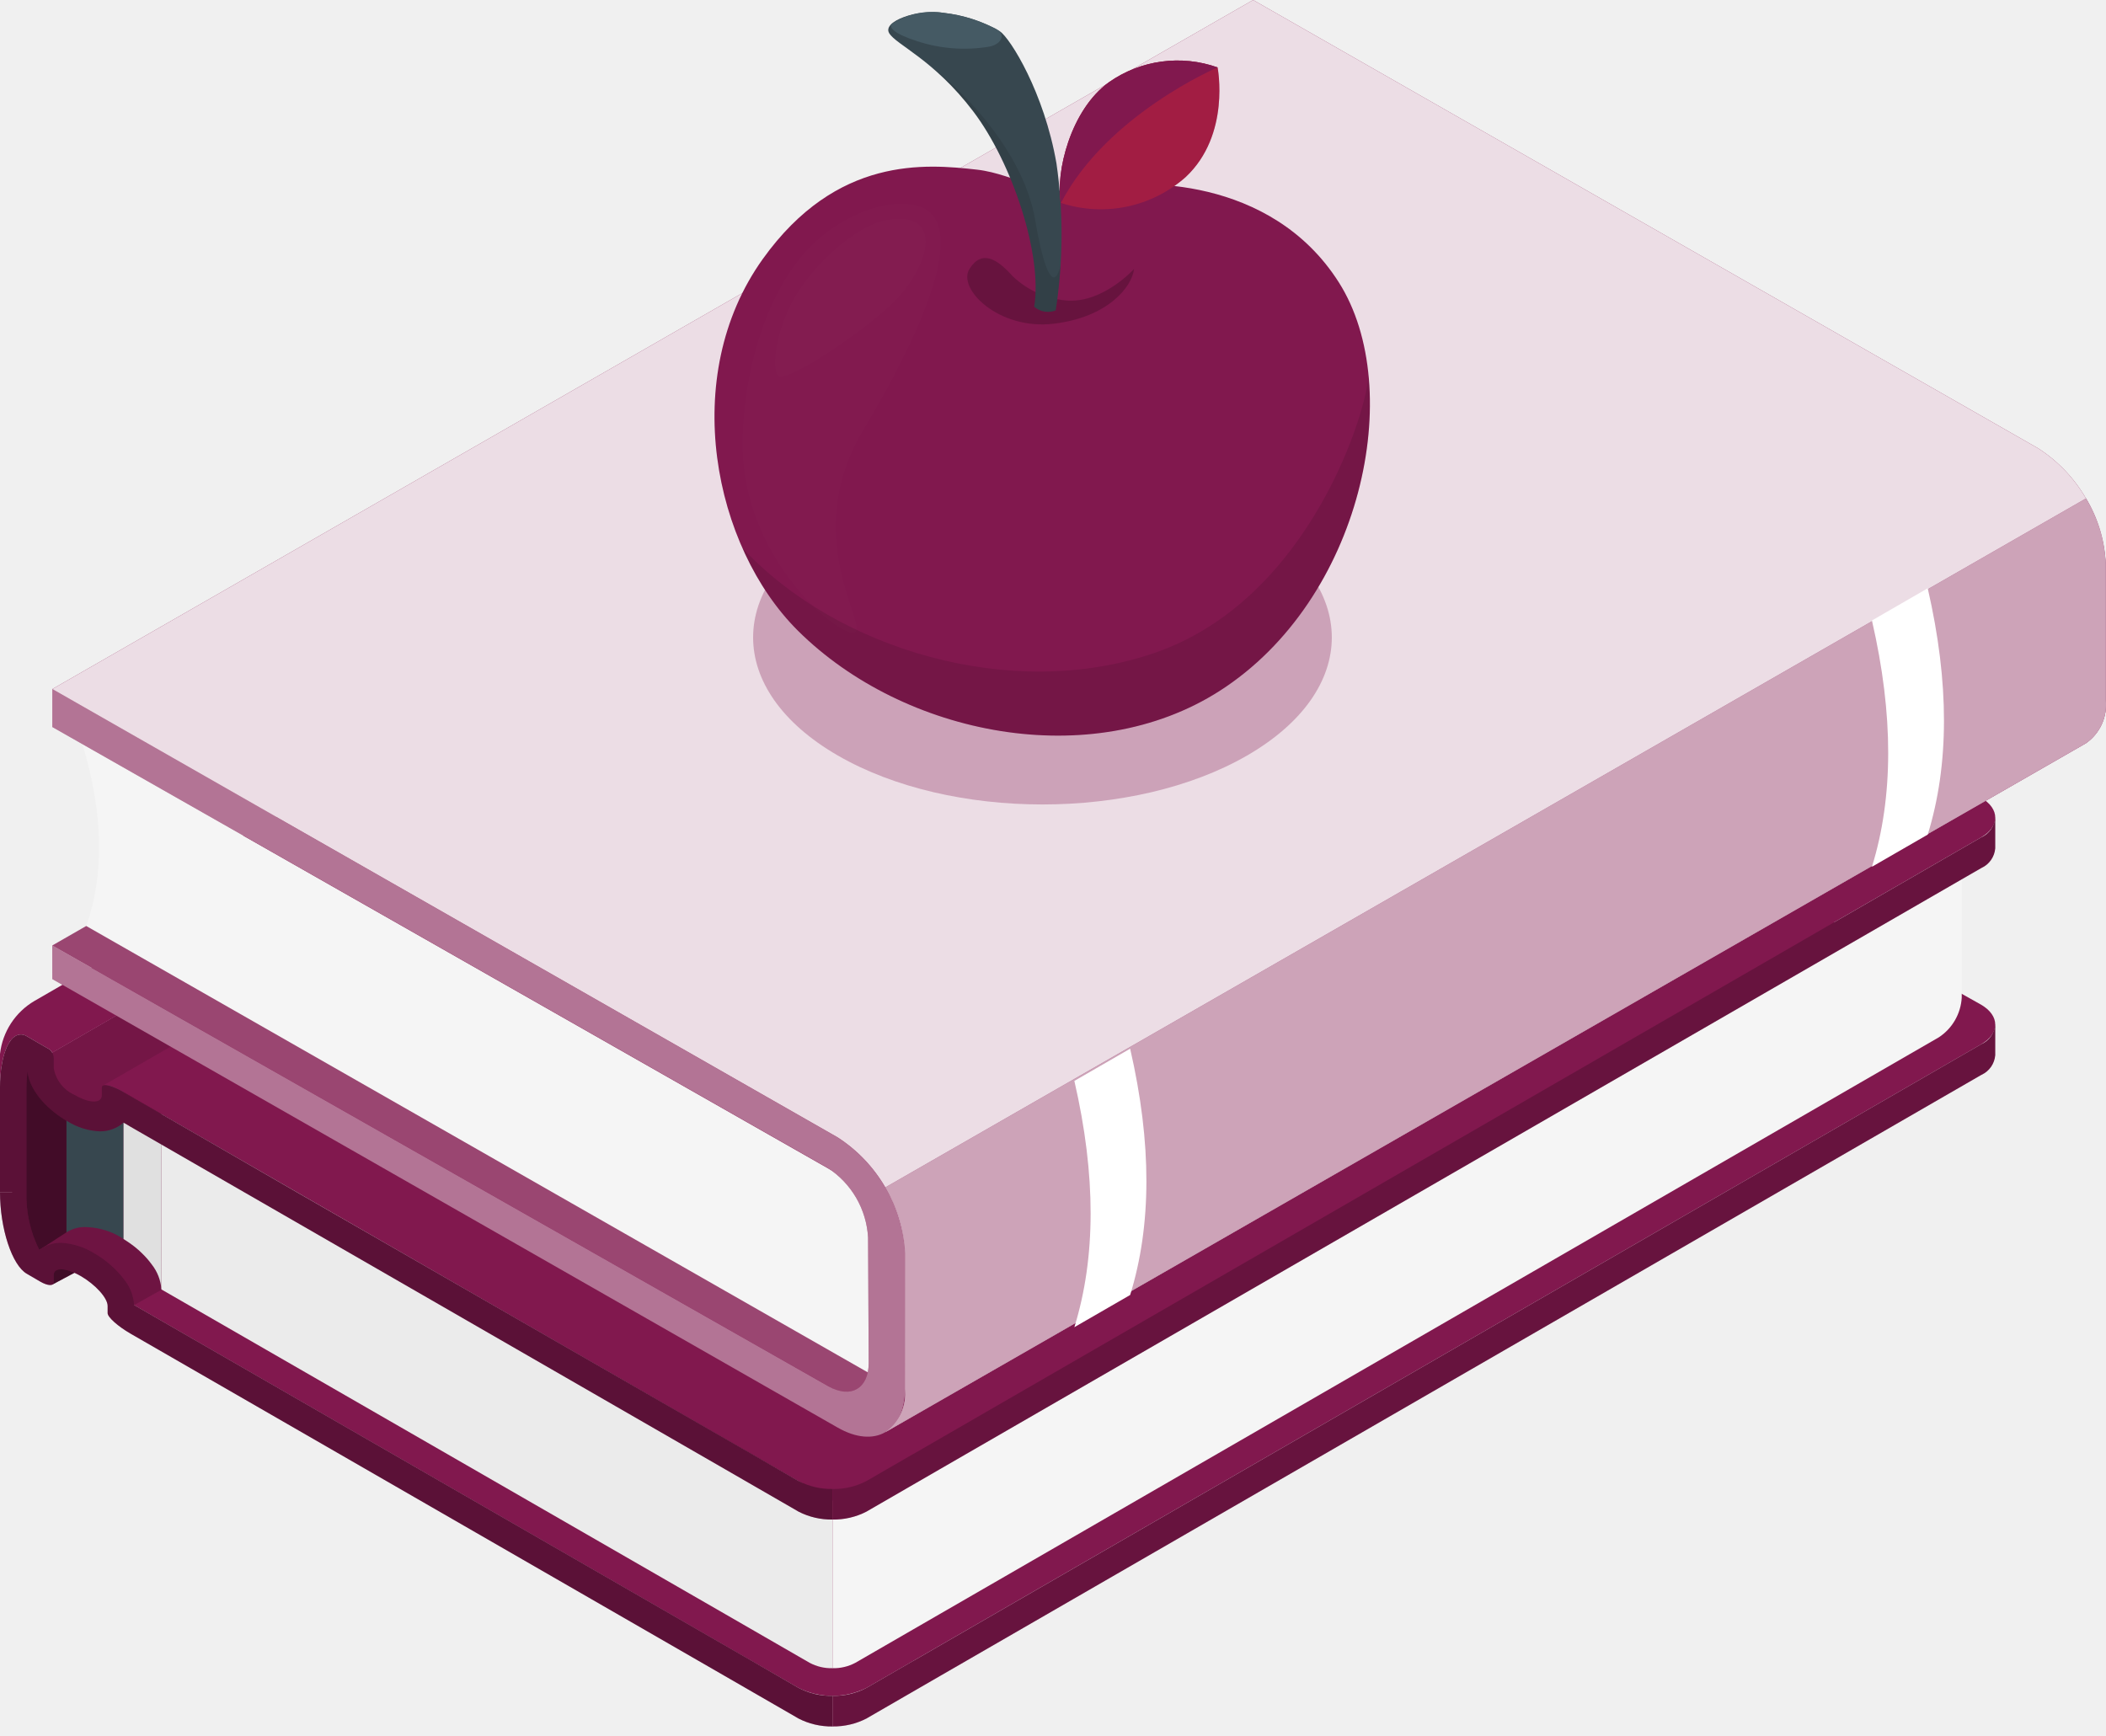
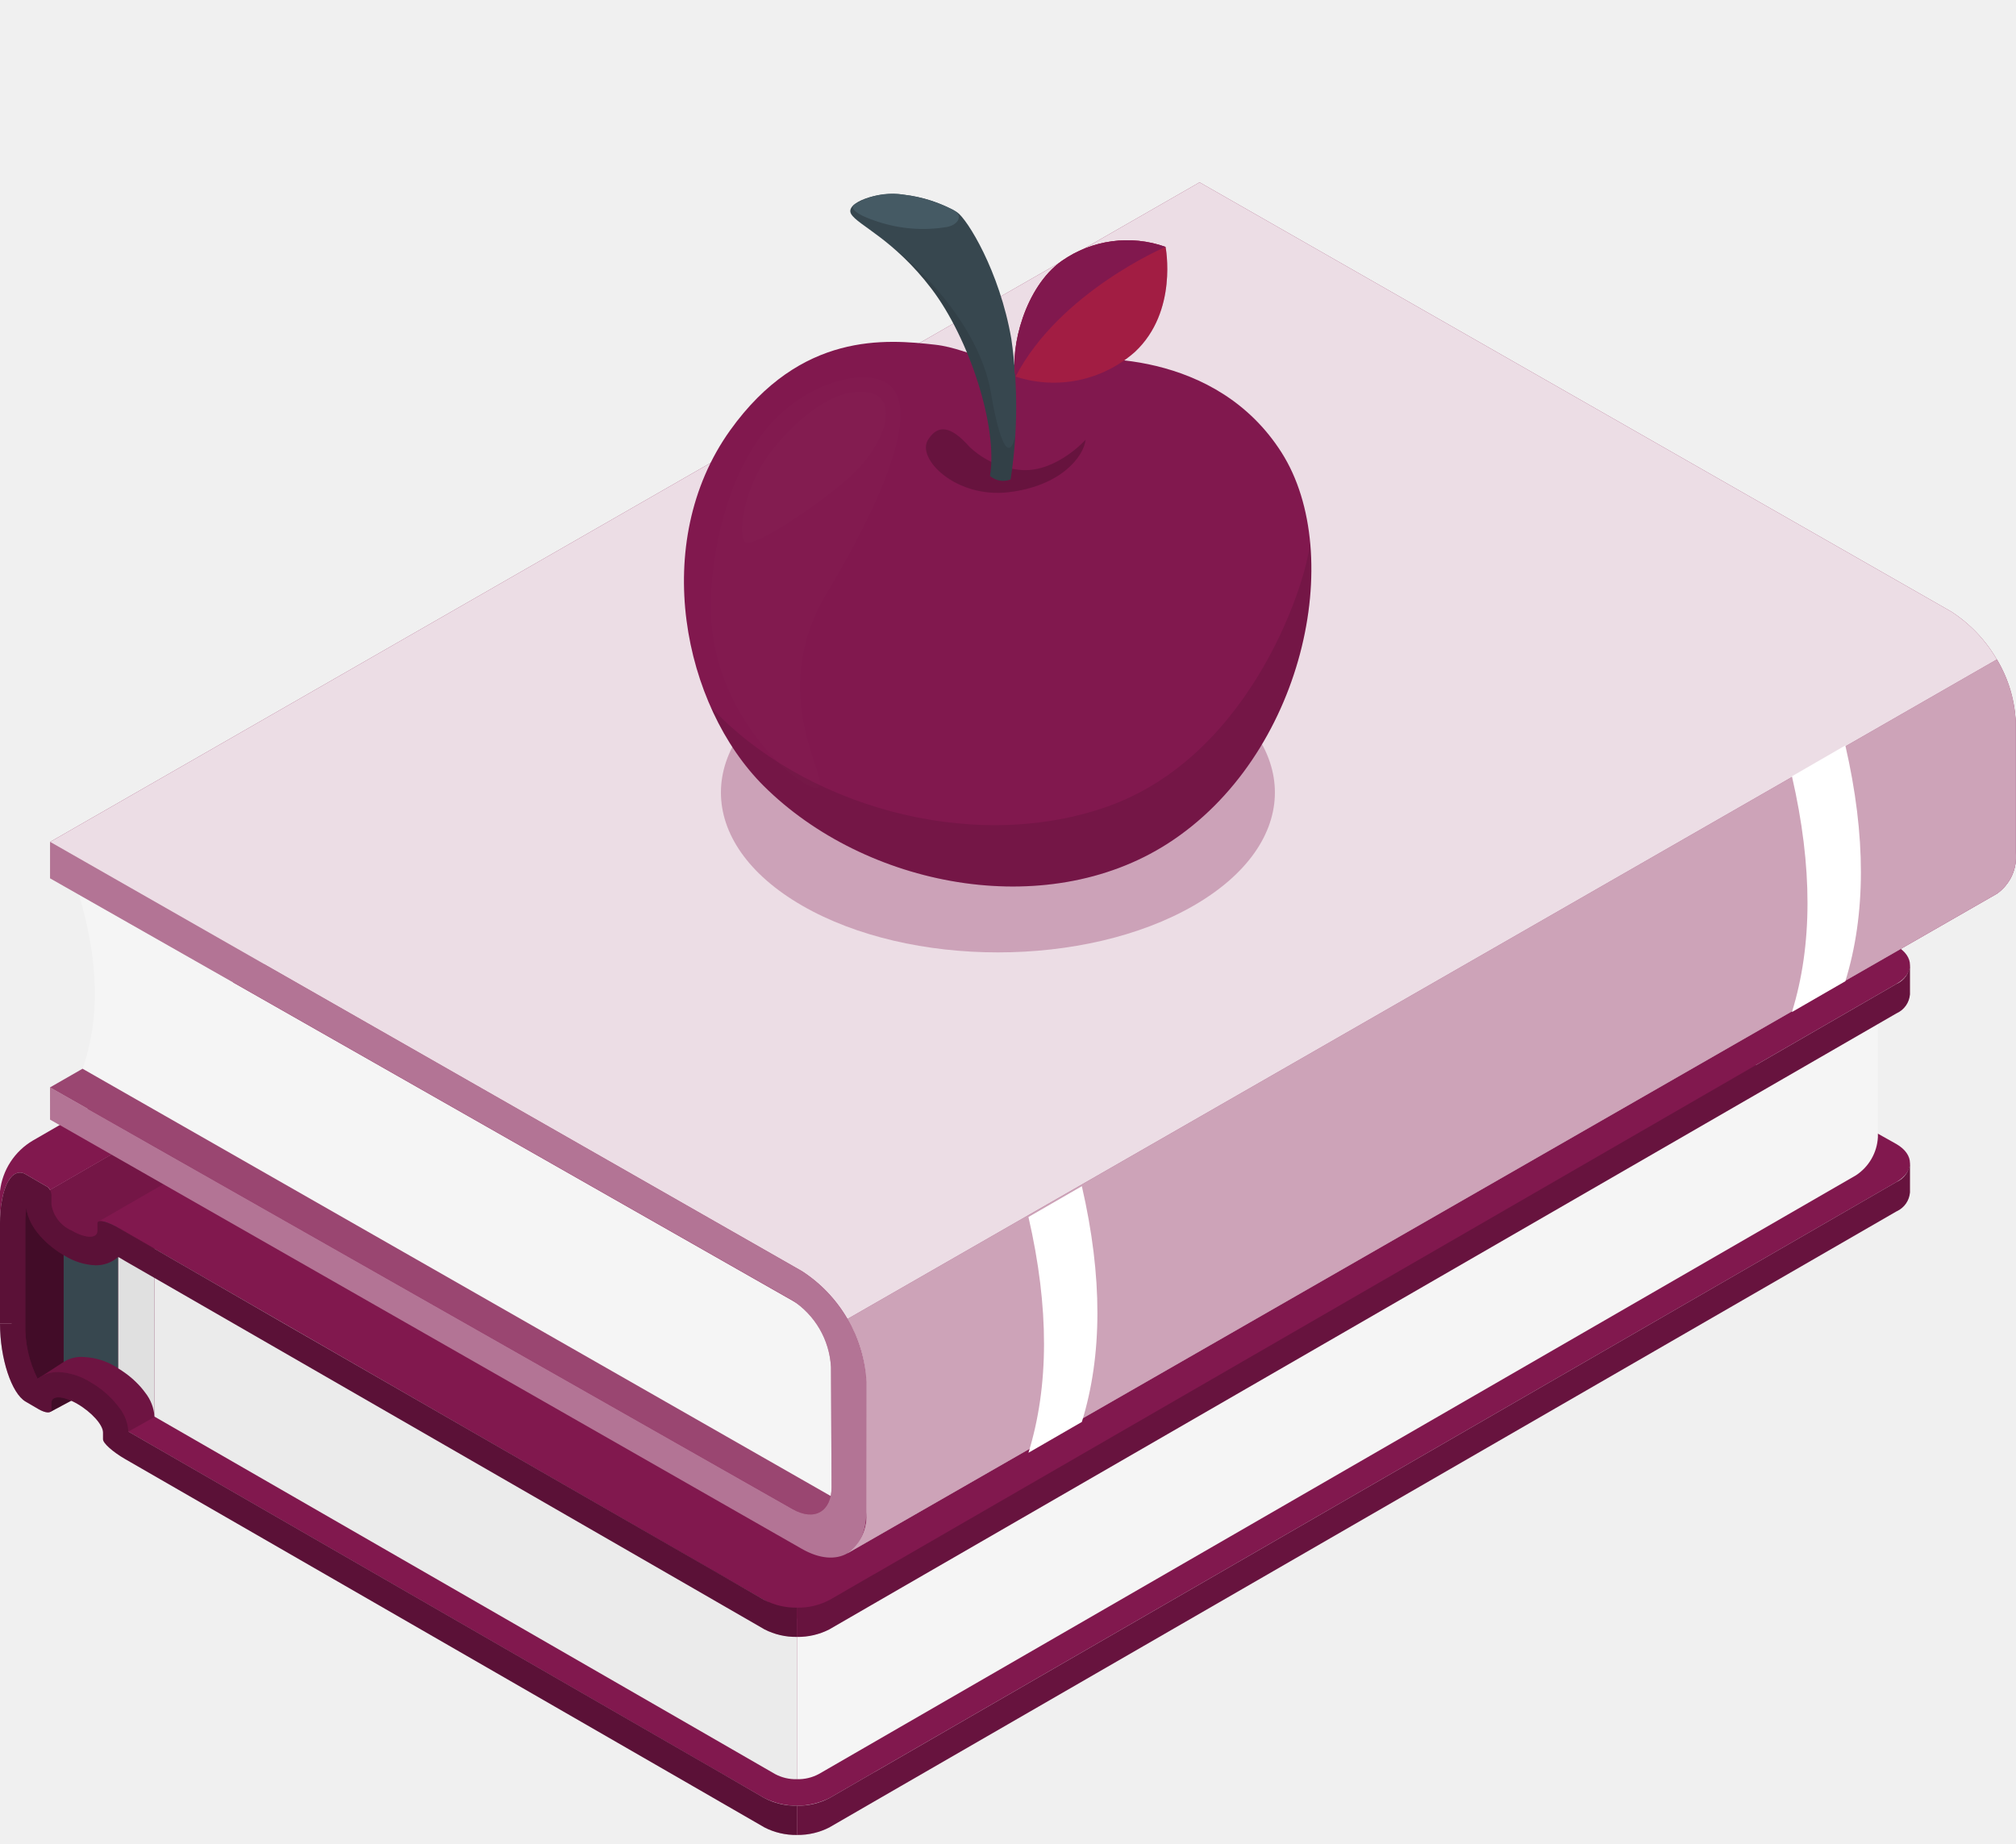
- <svg xmlns="http://www.w3.org/2000/svg" width="199" height="164" viewBox="0 0 199 164" fill="none">
-   <path d="M4.968 121.384L8.166 119.677L5.254 118.98C4.978 119.31 4.804 119.713 4.754 120.14C4.703 120.566 4.778 120.999 4.968 121.384Z" fill="#81184E" />
-   <path opacity="0.5" d="M4.968 121.384L8.166 119.677L5.254 118.98C4.978 119.31 4.804 119.713 4.754 120.14C4.703 120.566 4.778 120.999 4.968 121.384Z" fill="black" />
-   <path d="M81.912 159.49C80.904 160.001 79.791 160.268 78.662 160.268C77.532 160.268 76.419 160.002 75.411 159.491L10.168 121.894L119.399 59.846L121.951 58.369L187.193 94.942C188.981 95.981 188.981 97.669 187.193 98.695L81.912 159.49Z" fill="#81184E" />
-   <path d="M62.239 85.462L36.794 100.107L20.32 90.597L1.158 101.668V114.454C1.158 116.128 3.035 118.513 3.718 118.121C4.981 118.426 6.209 118.862 7.381 119.421C9.294 120.51 11.069 121.823 12.67 123.333L71.14 90.601L62.239 85.462Z" fill="#81184E" />
-   <path opacity="0.15" d="M62.239 85.462L36.794 100.107L20.32 90.597L1.158 101.668V114.454C1.158 116.128 3.035 118.513 3.718 118.121C4.981 118.426 6.209 118.862 7.381 119.421C9.294 120.51 11.069 121.823 12.67 123.333L71.14 90.601L62.239 85.462Z" fill="black" />
-   <path d="M11.674 103.207V117.087C11.596 117.031 11.519 116.988 11.449 116.946C10.509 116.365 9.437 116.031 8.333 115.973C7.615 115.901 6.892 116.071 6.281 116.456V100.091L11.674 103.207Z" fill="#37474F" />
-   <path d="M15.252 121.855C15.192 120.991 14.872 120.166 14.335 119.488C14.067 119.119 13.767 118.775 13.438 118.458C13.34 118.36 13.235 118.262 13.13 118.164C12.997 118.052 12.864 117.941 12.731 117.828C12.619 117.744 12.507 117.66 12.395 117.576C12.157 117.401 11.912 117.24 11.674 117.093V103.27L15.238 105.335V105.265L15.252 121.855Z" fill="#E0E0E0" />
-   <path opacity="0.4" d="M1.158 114.454C1.158 116.129 3.035 118.514 3.718 118.121H3.719L6.279 116.458V105.906L3.714 101.494L2.317 100.998L1.158 101.668V114.454Z" fill="black" />
-   <path d="M78.664 141.811V157.648C77.911 157.669 77.165 157.492 76.5 157.136L68.494 152.519L15.249 121.852L15.236 105.263L78.664 141.811Z" fill="#EBEBEB" />
-   <path d="M185.368 82.315V94.275C185.326 95.027 185.108 95.757 184.732 96.409C184.357 97.061 183.833 97.615 183.205 98.028L88.821 152.519L80.828 157.136C80.163 157.492 79.418 157.668 78.664 157.648V143.598L185.368 82.315Z" fill="#F5F5F5" />
-   <path d="M119.401 39.264L10.17 102.336V103.799C10.17 104.613 9.031 104.913 7.63 104.1C6.217 103.287 5.078 102.273 5.078 100.872L4.94 99.484L116.236 35.236L116.686 34.973C116.802 35.18 116.866 35.412 116.874 35.649V36.325C116.874 37.138 118 38.438 119.401 39.264Z" fill="#81184E" />
-   <path opacity="0.1" d="M119.401 39.264L10.17 102.336V103.799C10.17 104.613 9.031 104.913 7.63 104.1C6.217 103.287 5.078 102.273 5.078 100.872L4.94 99.484L116.236 35.236L116.686 34.973C116.802 35.18 116.866 35.412 116.874 35.649V36.325C116.874 37.138 118 38.438 119.401 39.264Z" fill="black" />
-   <path d="M75.413 139.934L11.787 103.269C10.88 102.794 10.053 102.413 9.703 102.596L10.17 102.336L119.401 39.264C119.401 39.264 120.043 38.896 120.678 38.528C121.254 38.355 121.861 38.312 122.456 38.4C123.051 38.488 123.619 38.706 124.12 39.039L187.194 75.385C188.983 76.424 188.983 78.112 187.194 79.138L81.913 139.933C80.906 140.444 79.793 140.71 78.663 140.71C77.534 140.711 76.421 140.445 75.413 139.934Z" fill="#81184E" />
-   <path d="M116.687 34.973L116.236 35.236L4.941 99.484C4.885 99.367 4.804 99.264 4.703 99.184C4.603 99.122 4.478 99.058 4.328 98.971L3.527 98.508C3.227 98.333 2.889 98.133 2.539 97.933C2.347 97.805 2.117 97.747 1.887 97.767C1.658 97.788 1.442 97.886 1.276 98.045C1.226 98.072 1.183 98.111 1.15 98.158C1.019 98.297 0.905 98.453 0.813 98.621C0.694 98.818 0.598 99.028 0.525 99.246C0.435 99.483 0.36 99.725 0.299 99.972C0.237 100.247 0.187 100.522 0.137 100.823C0.103 100.992 0.083 101.163 0.075 101.335C0.062 101.473 0.05 101.598 0.037 101.748C0.012 102.061 -0.001 102.386 1.80741e-05 102.724V99.597C0.116 98.568 0.471 97.579 1.035 96.711C1.6 95.842 2.359 95.117 3.252 94.593L108.543 33.797C109.411 33.287 110.386 32.984 111.39 32.913C112.395 32.841 113.403 33.003 114.335 33.385L115.661 34.16L115.711 34.185C115.798 34.248 116.024 34.373 116.274 34.511C116.276 34.511 116.277 34.511 116.279 34.511C116.28 34.512 116.282 34.513 116.283 34.514C116.284 34.516 116.285 34.517 116.285 34.518C116.286 34.52 116.286 34.522 116.286 34.523C116.459 34.633 116.598 34.789 116.687 34.973Z" fill="#81184E" />
-   <path d="M75.411 159.487L71.007 156.935L12.672 123.328C12.62 122.467 12.305 121.642 11.771 120.964C10.99 119.93 10.007 119.066 8.881 118.424C7.942 117.842 6.87 117.506 5.767 117.449C5.026 117.438 4.304 117.676 3.715 118.124C2.861 116.431 2.444 114.552 2.501 112.657H0C0 116.11 1.138 119.576 2.539 120.376L3.803 121.114C4.516 121.527 5.078 121.552 5.078 121.164V120.489C5.078 119.738 6.217 119.775 7.63 120.589C9.031 121.401 10.17 122.665 10.17 123.416V124.092C10.17 124.479 11.145 125.342 12.334 126.03L68.494 158.386L75.411 162.377C75.413 162.377 75.415 162.377 75.416 162.378C75.418 162.378 75.419 162.379 75.42 162.38C75.421 162.382 75.422 162.383 75.423 162.384C75.423 162.386 75.424 162.388 75.424 162.389C76.424 162.908 77.537 163.17 78.664 163.153V160.263C77.531 160.289 76.411 160.021 75.411 159.487Z" fill="#81184E" />
-   <path opacity="0.3" d="M75.411 159.487L71.007 156.935L12.672 123.328C12.62 122.467 12.305 121.642 11.771 120.964C10.99 119.93 10.007 119.066 8.881 118.424C7.942 117.842 6.87 117.506 5.767 117.449C5.026 117.438 4.304 117.676 3.715 118.124C2.861 116.431 2.444 114.552 2.501 112.657H0C0 116.11 1.138 119.576 2.539 120.376L3.803 121.114C4.516 121.527 5.078 121.552 5.078 121.164V120.489C5.078 119.738 6.217 119.775 7.63 120.589C9.031 121.401 10.17 122.665 10.17 123.416V124.092C10.17 124.479 11.145 125.342 12.334 126.03L68.494 158.386L75.411 162.377C75.413 162.377 75.415 162.377 75.416 162.378C75.418 162.378 75.419 162.379 75.42 162.38C75.421 162.382 75.422 162.383 75.423 162.384C75.423 162.386 75.424 162.388 75.424 162.389C76.424 162.908 77.537 163.17 78.664 163.153V160.263C77.531 160.289 76.411 160.021 75.411 159.487Z" fill="black" />
-   <path d="M75.437 139.946C75.43 139.94 75.421 139.935 75.411 139.934L71.008 137.382L27.983 112.632L11.783 103.275C10.633 102.599 9.694 102.361 9.632 102.712C9.627 102.717 9.624 102.723 9.622 102.729C9.62 102.736 9.619 102.743 9.62 102.749V103.487C9.62 104.3 8.481 104.3 7.079 103.487C6.559 103.262 6.104 102.911 5.754 102.466C5.405 102.02 5.172 101.494 5.078 100.935V100.135C5.092 99.958 5.065 99.781 5 99.616C4.935 99.451 4.834 99.303 4.703 99.184C4.603 99.122 4.466 99.046 4.328 98.971C4.103 98.846 3.827 98.683 3.527 98.508C3.227 98.333 2.889 98.133 2.539 97.933C2.347 97.805 2.117 97.747 1.887 97.767C1.658 97.788 1.442 97.886 1.276 98.045C1.226 98.072 1.183 98.111 1.15 98.158C1.062 98.247 0.986 98.348 0.925 98.458C0.881 98.507 0.843 98.562 0.813 98.621C0.694 98.818 0.598 99.028 0.525 99.246C0.435 99.483 0.36 99.725 0.299 99.972C0.237 100.247 0.187 100.522 0.137 100.823C0.103 100.992 0.083 101.163 0.075 101.335C0.062 101.473 0.05 101.598 0.037 101.748C0.012 102.061 -0.001 102.386 1.80741e-05 102.724V112.657H2.501V102.724C2.501 102.461 2.515 102.198 2.526 101.948L2.589 101.323C2.587 101.301 2.592 101.28 2.602 101.26C2.826 103.249 4.728 105.025 6.379 105.964C7.298 106.538 8.35 106.865 9.432 106.914C10.254 106.923 11.051 106.629 11.671 106.089L11.896 106.214C12.046 106.302 12.183 106.389 12.334 106.477L68.494 138.833L75.411 142.824C75.413 142.824 75.415 142.824 75.416 142.825C75.418 142.825 75.419 142.826 75.42 142.827C75.421 142.829 75.422 142.83 75.423 142.832C75.423 142.833 75.424 142.835 75.424 142.836C75.437 142.849 75.449 142.849 75.474 142.861C76.461 143.364 77.556 143.617 78.664 143.599V140.711C77.541 140.731 76.431 140.468 75.437 139.946Z" fill="#81184E" />
-   <path opacity="0.3" d="M75.437 139.946C75.43 139.94 75.421 139.935 75.411 139.934L71.008 137.382L27.983 112.632L11.783 103.275C10.633 102.599 9.694 102.361 9.632 102.712C9.627 102.717 9.624 102.723 9.622 102.729C9.62 102.736 9.619 102.743 9.62 102.749V103.487C9.62 104.3 8.481 104.3 7.079 103.487C6.559 103.262 6.104 102.911 5.754 102.466C5.405 102.02 5.172 101.494 5.078 100.935V100.135C5.092 99.958 5.065 99.781 5 99.616C4.935 99.451 4.834 99.303 4.703 99.184C4.603 99.122 4.466 99.046 4.328 98.971C4.103 98.846 3.827 98.683 3.527 98.508C3.227 98.333 2.889 98.133 2.539 97.933C2.347 97.805 2.117 97.747 1.887 97.767C1.658 97.788 1.442 97.886 1.276 98.045C1.226 98.072 1.183 98.111 1.15 98.158C1.062 98.247 0.986 98.348 0.925 98.458C0.881 98.507 0.843 98.562 0.813 98.621C0.694 98.818 0.598 99.028 0.525 99.246C0.435 99.483 0.36 99.725 0.299 99.972C0.237 100.247 0.187 100.522 0.137 100.823C0.103 100.992 0.083 101.163 0.075 101.335C0.062 101.473 0.05 101.598 0.037 101.748C0.012 102.061 -0.001 102.386 1.80741e-05 102.724V112.657H2.501V102.724C2.501 102.461 2.515 102.198 2.526 101.948L2.589 101.323C2.587 101.301 2.592 101.28 2.602 101.26C2.826 103.249 4.728 105.025 6.379 105.964C7.298 106.538 8.35 106.865 9.432 106.914C10.254 106.923 11.051 106.629 11.671 106.089L11.896 106.214C12.046 106.302 12.183 106.389 12.334 106.477L68.494 138.833L75.411 142.824C75.413 142.824 75.415 142.824 75.416 142.825C75.418 142.825 75.419 142.826 75.42 142.827C75.421 142.829 75.422 142.83 75.423 142.832C75.423 142.833 75.424 142.835 75.424 142.836C75.437 142.849 75.449 142.849 75.474 142.861C76.461 143.364 77.556 143.617 78.664 143.599V140.711C77.541 140.731 76.431 140.468 75.437 139.946Z" fill="black" />
-   <path d="M188.533 77.227V80.166C188.501 80.561 188.365 80.941 188.139 81.266C187.912 81.591 187.604 81.851 187.245 82.018L187.195 82.043L88.821 138.835L81.916 142.826V142.838C81.916 142.838 81.903 142.826 81.903 142.838C80.903 143.357 79.79 143.619 78.664 143.601V140.711C79.797 140.737 80.917 140.47 81.916 139.936L86.307 137.396H86.319L187.195 79.14C187.573 78.977 187.899 78.711 188.135 78.374C188.372 78.035 188.509 77.638 188.533 77.227Z" fill="#81184E" />
-   <path opacity="0.2" d="M188.533 77.227V80.166C188.501 80.561 188.365 80.941 188.139 81.266C187.912 81.591 187.604 81.851 187.245 82.018L187.195 82.043L88.821 138.835L81.916 142.826V142.838C81.916 142.838 81.903 142.826 81.903 142.838C80.903 143.357 79.79 143.619 78.664 143.601V140.711C79.797 140.737 80.917 140.47 81.916 139.936L86.307 137.396H86.319L187.195 79.14C187.573 78.977 187.899 78.711 188.135 78.374C188.372 78.035 188.509 77.638 188.533 77.227Z" fill="black" />
-   <path d="M188.533 96.778V99.717C188.501 100.112 188.365 100.492 188.139 100.817C187.913 101.142 187.604 101.402 187.245 101.569L187.195 101.594L88.821 158.386L81.916 162.377V162.389C81.916 162.389 81.903 162.377 81.903 162.389C80.903 162.908 79.79 163.17 78.664 163.153V160.262C79.797 160.288 80.917 160.021 81.916 159.487L86.307 156.948H86.319L187.195 98.692C187.573 98.528 187.899 98.263 188.136 97.925C188.372 97.587 188.509 97.19 188.533 96.778Z" fill="#81184E" />
-   <path opacity="0.2" d="M188.533 96.778V99.717C188.501 100.112 188.365 100.492 188.139 100.817C187.913 101.142 187.604 101.402 187.245 101.569L187.195 101.594L88.821 158.386L81.916 162.377V162.389C81.916 162.389 81.903 162.377 81.903 162.389C80.903 162.908 79.79 163.17 78.664 163.153V160.262C79.797 160.288 80.917 160.021 81.916 159.487L86.307 156.948H86.319L187.195 98.692C187.573 98.528 187.899 98.263 188.136 97.925C188.372 97.587 188.509 97.19 188.533 96.778Z" fill="black" />
-   <path d="M4.938 89.353L82.529 133.417L195.991 68.303L118.408 24.235L4.938 89.353Z" fill="#81184E" />
-   <path opacity="0.2" d="M4.938 89.353L82.529 133.417L195.991 68.303L118.408 24.235L4.938 89.353Z" fill="white" />
-   <path d="M83.312 130.44L8.151 87.51C9.882 82.599 9.762 76.871 7.793 70.329L82.53 112.856C82.53 112.856 83.789 117.004 83.312 130.44Z" fill="#F5F5F5" />
-   <path d="M79.149 107.489C80.999 108.685 82.539 110.301 83.645 112.206C84.752 114.11 85.392 116.25 85.514 118.449V131.251C85.514 135.288 82.664 136.923 79.148 134.906L4.946 92.525L4.938 89.354L78.27 130.999C80.379 132.21 82.086 131.228 82.084 128.807L82.025 116.942C81.95 115.622 81.565 114.338 80.901 113.195C80.236 112.053 79.311 111.083 78.201 110.365L4.946 68.704V65.108L79.149 107.489Z" fill="#81184E" />
-   <path opacity="0.4" d="M79.149 107.489C80.999 108.685 82.539 110.301 83.645 112.206C84.752 114.11 85.392 116.25 85.514 118.449V131.251C85.514 135.288 82.664 136.923 79.148 134.906L4.946 92.525L4.938 89.354L78.27 130.999C80.379 132.21 82.086 131.228 82.084 128.807L82.025 116.942C81.95 115.622 81.565 114.338 80.901 113.195C80.236 112.053 79.311 111.083 78.201 110.365L4.946 68.704V65.108L79.149 107.489Z" fill="white" />
-   <path d="M4.946 65.116L118.41 0L192.607 42.377C194.457 43.573 195.998 45.189 197.104 47.094C198.21 48.998 198.851 51.137 198.973 53.337L198.975 66.142C199.057 66.928 198.927 67.722 198.599 68.442C198.27 69.161 197.756 69.78 197.109 70.234L83.645 135.349C84.293 134.895 84.807 134.277 85.135 133.558C85.464 132.838 85.594 132.044 85.512 131.258L85.521 118.444C85.399 116.245 84.759 114.106 83.653 112.202C82.547 110.297 81.006 108.681 79.157 107.485L4.946 65.116Z" fill="#81184E" />
-   <path opacity="0.85" d="M4.946 65.116L118.41 0L192.607 42.377C194.457 43.573 195.998 45.189 197.104 47.094C198.21 48.998 198.851 51.137 198.973 53.337L198.975 66.142C199.057 66.928 198.927 67.722 198.599 68.442C198.27 69.161 197.756 69.78 197.109 70.234L83.645 135.349C84.293 134.895 84.807 134.277 85.135 133.558C85.464 132.838 85.594 132.044 85.512 131.258L85.521 118.444C85.399 116.245 84.759 114.106 83.653 112.202C82.547 110.297 81.006 108.681 79.157 107.485L4.946 65.116Z" fill="white" />
-   <path d="M83.659 112.209C84.803 114.094 85.445 116.241 85.523 118.444L85.513 131.258C85.595 132.044 85.465 132.838 85.137 133.558C84.808 134.277 84.294 134.895 83.647 135.349L197.11 70.234C197.757 69.78 198.272 69.161 198.6 68.442C198.928 67.722 199.058 66.928 198.977 66.142L198.975 53.337C198.897 51.133 198.255 48.985 197.11 47.101L83.659 112.209Z" fill="#81184E" />
-   <path opacity="0.6" d="M83.659 112.209C84.803 114.094 85.445 116.241 85.523 118.444L85.513 131.258C85.595 132.044 85.465 132.838 85.137 133.558C84.808 134.277 84.294 134.895 83.647 135.349L197.11 70.234C197.757 69.78 198.272 69.161 198.6 68.442C198.928 67.722 199.058 66.928 198.977 66.142L198.975 53.337C198.897 51.133 198.255 48.985 197.11 47.101L83.659 112.209Z" fill="white" />
-   <path d="M182.154 55.593C184.217 64.555 184.187 72.296 182.155 78.869L176.884 81.912C178.917 75.34 178.946 67.598 176.883 58.636L182.154 55.593Z" fill="white" />
-   <path d="M106.79 99.103C108.853 108.065 108.824 115.807 106.79 122.379L101.519 125.422C103.552 118.85 103.582 111.108 101.519 102.147L106.79 99.103Z" fill="white" />
-   <path opacity="0.3" d="M79.171 71.4C89.849 77.564 107.16 77.564 117.837 71.4C128.515 65.235 128.515 55.24 117.837 49.075C107.16 42.911 89.848 42.911 79.171 49.075C68.494 55.24 68.494 65.235 79.171 71.4Z" fill="#81184E" />
-   <path d="M92.301 16.03C87.479 15.491 79.061 14.715 72.073 24.481C64.115 35.603 67.439 51.7 75.402 59.606C85.406 69.538 103.143 73.052 115.265 65.279C128.669 56.685 132.933 36.791 126.506 26.679C120.079 16.568 107.469 16.978 104.064 17.784C98.95 18.992 96.055 16.45 92.301 16.03Z" fill="#81184E" />
-   <path opacity="0.1" d="M109.106 61.699C95.585 66.355 79.053 61.364 70.156 51.79C71.408 54.696 73.187 57.346 75.402 59.606C85.406 69.538 103.143 73.052 115.264 65.28C125.427 58.763 130.323 45.757 129.301 35.438C129.302 38.282 123.986 56.575 109.106 61.699Z" fill="black" />
-   <g opacity="0.1">
-     <path opacity="0.1" d="M86.621 19.433C83.585 18.644 78.647 20.614 75.593 24.411C71.797 29.127 70.178 36.422 70.172 41.926C70.159 53.029 79.629 60.467 80.795 59.722C81.96 58.976 75.582 50.633 81.584 40.605C87.674 30.429 91.595 20.725 86.621 19.433Z" fill="white" />
+ <svg xmlns="http://www.w3.org/2000/svg" width="199" height="182" viewBox="0 0 199 182" fill="none">
+   <path d="M4.968 139.384L8.166 137.677L5.254 136.98C4.978 137.31 4.804 137.713 4.754 138.14C4.703 138.566 4.778 138.999 4.968 139.384Z" fill="#81184E" />
+   <path opacity="0.5" d="M4.968 139.384L8.166 137.677L5.254 136.98C4.978 137.31 4.804 137.713 4.754 138.14C4.703 138.566 4.778 138.999 4.968 139.384Z" fill="black" />
+   <path d="M81.912 177.49C80.904 178.001 79.791 178.268 78.662 178.268C77.532 178.268 76.419 178.002 75.411 177.491L10.168 139.894L119.399 77.846L121.951 76.369L187.193 112.943C188.981 113.981 188.981 115.669 187.193 116.695L81.912 177.49Z" fill="#81184E" />
+   <path d="M62.239 103.462L36.794 118.107L20.32 108.597L1.158 119.668V132.454C1.158 134.128 3.035 136.513 3.718 136.121C4.981 136.426 6.209 136.862 7.381 137.421C9.294 138.51 11.069 139.823 12.67 141.333L71.14 108.601L62.239 103.462Z" fill="#81184E" />
+   <path opacity="0.15" d="M62.239 103.462L36.794 118.107L20.32 108.597L1.158 119.668V132.454C1.158 134.128 3.035 136.513 3.718 136.121C4.981 136.426 6.209 136.862 7.381 137.421C9.294 138.51 11.069 139.823 12.67 141.333L71.14 108.601L62.239 103.462Z" fill="black" />
+   <path d="M11.674 121.207V135.087C11.596 135.031 11.519 134.988 11.449 134.946C10.509 134.365 9.437 134.031 8.333 133.973C7.615 133.901 6.892 134.071 6.281 134.456V118.091L11.674 121.207Z" fill="#37474F" />
+   <path d="M15.252 139.855C15.192 138.991 14.872 138.166 14.335 137.488C14.067 137.119 13.767 136.775 13.438 136.458C13.34 136.36 13.235 136.262 13.13 136.164C12.997 136.052 12.864 135.941 12.731 135.828C12.619 135.744 12.507 135.66 12.395 135.576C12.157 135.401 11.912 135.24 11.674 135.093V121.27L15.238 123.335V123.265L15.252 139.855Z" fill="#E0E0E0" />
+   <path opacity="0.4" d="M1.158 132.454C1.158 134.129 3.035 136.514 3.718 136.121H3.719L6.279 134.458V123.906L3.714 119.494L2.317 118.998L1.158 119.668V132.454Z" fill="black" />
+   <path d="M78.664 159.811V175.648C77.911 175.669 77.165 175.492 76.5 175.136L68.494 170.519L15.249 139.852L15.236 123.263L78.664 159.811Z" fill="#EBEBEB" />
+   <path d="M185.368 100.315V112.275C185.326 113.027 185.108 113.757 184.732 114.409C184.357 115.061 183.833 115.615 183.205 116.028L88.821 170.519L80.828 175.136C80.163 175.492 79.418 175.668 78.664 175.648V161.598L185.368 100.315Z" fill="#F5F5F5" />
+   <path d="M119.401 57.264L10.17 120.336V121.799C10.17 122.613 9.031 122.913 7.63 122.1C6.217 121.287 5.078 120.273 5.078 118.872L4.94 117.484L116.236 53.236L116.686 52.973C116.802 53.18 116.866 53.412 116.874 53.649V54.325C116.874 55.138 118 56.438 119.401 57.264Z" fill="#81184E" />
+   <path opacity="0.1" d="M119.401 57.264L10.17 120.336V121.799C10.17 122.613 9.031 122.913 7.63 122.1C6.217 121.287 5.078 120.273 5.078 118.872L4.94 117.484L116.236 53.236L116.686 52.973C116.802 53.18 116.866 53.412 116.874 53.649V54.325C116.874 55.138 118 56.438 119.401 57.264Z" fill="black" />
+   <path d="M75.413 157.934L11.787 121.269C10.88 120.794 10.053 120.413 9.703 120.596L10.17 120.336L119.401 57.264C119.401 57.264 120.043 56.896 120.678 56.528C121.254 56.355 121.861 56.312 122.456 56.4C123.051 56.488 123.619 56.706 124.12 57.039L187.194 93.385C188.983 94.424 188.983 96.112 187.194 97.138L81.913 157.933C80.906 158.444 79.793 158.71 78.663 158.71C77.534 158.711 76.421 158.445 75.413 157.934Z" fill="#81184E" />
+   <path d="M116.687 52.973L116.236 53.236L4.941 117.484C4.885 117.367 4.804 117.264 4.703 117.184C4.603 117.122 4.478 117.058 4.328 116.971L3.527 116.508C3.227 116.333 2.889 116.133 2.539 115.933C2.347 115.805 2.117 115.747 1.887 115.767C1.658 115.788 1.442 115.886 1.276 116.045C1.226 116.072 1.183 116.111 1.15 116.158C1.019 116.297 0.905 116.453 0.813 116.621C0.694 116.818 0.598 117.028 0.525 117.246C0.435 117.483 0.36 117.725 0.299 117.972C0.237 118.247 0.187 118.522 0.137 118.823C0.103 118.992 0.083 119.163 0.075 119.335C0.062 119.473 0.05 119.598 0.037 119.748C0.012 120.061 -0.001 120.386 1.80741e-05 120.724V117.597C0.116 116.568 0.471 115.579 1.035 114.711C1.6 113.842 2.359 113.117 3.252 112.593L108.543 51.797C109.411 51.287 110.386 50.984 111.39 50.913C112.395 50.841 113.403 51.003 114.335 51.385L115.661 52.16L115.711 52.185C115.798 52.248 116.024 52.373 116.274 52.511C116.276 52.511 116.277 52.511 116.279 52.511C116.28 52.512 116.282 52.513 116.283 52.514C116.284 52.516 116.285 52.517 116.285 52.518C116.286 52.52 116.286 52.522 116.286 52.523C116.459 52.633 116.598 52.789 116.687 52.973Z" fill="#81184E" />
+   <path d="M75.411 177.487L71.007 174.935L12.672 141.328C12.62 140.467 12.305 139.642 11.771 138.964C10.99 137.93 10.007 137.066 8.881 136.424C7.942 135.842 6.87 135.506 5.767 135.449C5.026 135.438 4.304 135.676 3.715 136.124C2.861 134.431 2.444 132.552 2.501 130.657H0C0 134.11 1.138 137.576 2.539 138.376L3.803 139.114C4.516 139.527 5.078 139.552 5.078 139.164V138.489C5.078 137.738 6.217 137.775 7.63 138.589C9.031 139.401 10.17 140.665 10.17 141.416V142.092C10.17 142.479 11.145 143.342 12.334 144.03L68.494 176.386L75.411 180.377C75.413 180.377 75.415 180.377 75.416 180.378C75.418 180.378 75.419 180.379 75.42 180.38C75.421 180.382 75.422 180.383 75.423 180.384C75.423 180.386 75.424 180.388 75.424 180.389C76.424 180.908 77.537 181.17 78.664 181.153V178.263C77.531 178.289 76.411 178.021 75.411 177.487Z" fill="#81184E" />
+   <path opacity="0.3" d="M75.411 177.487L71.007 174.935L12.672 141.328C12.62 140.467 12.305 139.642 11.771 138.964C10.99 137.93 10.007 137.066 8.881 136.424C7.942 135.842 6.87 135.506 5.767 135.449C5.026 135.438 4.304 135.676 3.715 136.124C2.861 134.431 2.444 132.552 2.501 130.657H0C0 134.11 1.138 137.576 2.539 138.376L3.803 139.114C4.516 139.527 5.078 139.552 5.078 139.164V138.489C5.078 137.738 6.217 137.775 7.63 138.589C9.031 139.401 10.17 140.665 10.17 141.416V142.092C10.17 142.479 11.145 143.342 12.334 144.03L68.494 176.386L75.411 180.377C75.413 180.377 75.415 180.377 75.416 180.378C75.418 180.378 75.419 180.379 75.42 180.38C75.421 180.382 75.422 180.383 75.423 180.384C75.423 180.386 75.424 180.388 75.424 180.389C76.424 180.908 77.537 181.17 78.664 181.153V178.263C77.531 178.289 76.411 178.021 75.411 177.487Z" fill="black" />
+   <path d="M75.437 157.946C75.43 157.94 75.421 157.935 75.411 157.934L71.008 155.382L27.983 130.632L11.783 121.275C10.633 120.599 9.694 120.361 9.632 120.712C9.627 120.717 9.624 120.723 9.622 120.729C9.62 120.736 9.619 120.743 9.62 120.749V121.487C9.62 122.3 8.481 122.3 7.079 121.487C6.559 121.262 6.104 120.911 5.754 120.466C5.405 120.02 5.172 119.494 5.078 118.935V118.135C5.092 117.958 5.065 117.781 5 117.616C4.935 117.451 4.834 117.303 4.703 117.184C4.603 117.122 4.466 117.046 4.328 116.971C4.103 116.846 3.827 116.684 3.527 116.508C3.227 116.333 2.889 116.133 2.539 115.933C2.347 115.805 2.117 115.747 1.887 115.767C1.658 115.788 1.442 115.886 1.276 116.045C1.226 116.072 1.183 116.111 1.15 116.158C1.062 116.247 0.986 116.348 0.925 116.458C0.881 116.507 0.843 116.562 0.813 116.621C0.694 116.818 0.598 117.028 0.525 117.246C0.435 117.483 0.36 117.725 0.299 117.972C0.237 118.247 0.187 118.522 0.137 118.823C0.103 118.992 0.083 119.163 0.075 119.335C0.062 119.473 0.05 119.598 0.037 119.748C0.012 120.061 -0.001 120.386 1.80741e-05 120.724V130.657H2.501V120.724C2.501 120.461 2.515 120.198 2.526 119.948L2.589 119.323C2.587 119.301 2.592 119.28 2.602 119.26C2.826 121.249 4.728 123.025 6.379 123.964C7.298 124.538 8.35 124.865 9.432 124.914C10.254 124.923 11.051 124.629 11.671 124.089L11.896 124.214C12.046 124.302 12.183 124.389 12.334 124.477L68.494 156.833L75.411 160.824C75.413 160.824 75.415 160.824 75.416 160.825C75.418 160.825 75.419 160.826 75.42 160.827C75.421 160.829 75.422 160.83 75.423 160.832C75.423 160.833 75.424 160.835 75.424 160.836C75.437 160.849 75.449 160.849 75.474 160.861C76.461 161.364 77.556 161.617 78.664 161.599V158.711C77.541 158.731 76.431 158.468 75.437 157.946Z" fill="#81184E" />
+   <path opacity="0.3" d="M75.437 157.946C75.43 157.94 75.421 157.935 75.411 157.934L71.008 155.382L27.983 130.632L11.783 121.275C10.633 120.599 9.694 120.361 9.632 120.712C9.627 120.717 9.624 120.723 9.622 120.729C9.62 120.736 9.619 120.743 9.62 120.749V121.487C9.62 122.3 8.481 122.3 7.079 121.487C6.559 121.262 6.104 120.911 5.754 120.466C5.405 120.02 5.172 119.494 5.078 118.935V118.135C5.092 117.958 5.065 117.781 5 117.616C4.935 117.451 4.834 117.303 4.703 117.184C4.603 117.122 4.466 117.046 4.328 116.971C4.103 116.846 3.827 116.684 3.527 116.508C3.227 116.333 2.889 116.133 2.539 115.933C2.347 115.805 2.117 115.747 1.887 115.767C1.658 115.788 1.442 115.886 1.276 116.045C1.226 116.072 1.183 116.111 1.15 116.158C1.062 116.247 0.986 116.348 0.925 116.458C0.881 116.507 0.843 116.562 0.813 116.621C0.694 116.818 0.598 117.028 0.525 117.246C0.435 117.483 0.36 117.725 0.299 117.972C0.237 118.247 0.187 118.522 0.137 118.823C0.103 118.992 0.083 119.163 0.075 119.335C0.062 119.473 0.05 119.598 0.037 119.748C0.012 120.061 -0.001 120.386 1.80741e-05 120.724V130.657H2.501V120.724C2.501 120.461 2.515 120.198 2.526 119.948L2.589 119.323C2.587 119.301 2.592 119.28 2.602 119.26C2.826 121.249 4.728 123.025 6.379 123.964C7.298 124.538 8.35 124.865 9.432 124.914C10.254 124.923 11.051 124.629 11.671 124.089L11.896 124.214C12.046 124.302 12.183 124.389 12.334 124.477L68.494 156.833L75.411 160.824C75.413 160.824 75.415 160.824 75.416 160.825C75.418 160.825 75.419 160.826 75.42 160.827C75.421 160.829 75.422 160.83 75.423 160.832C75.423 160.833 75.424 160.835 75.424 160.836C75.437 160.849 75.449 160.849 75.474 160.861C76.461 161.364 77.556 161.617 78.664 161.599V158.711C77.541 158.731 76.431 158.468 75.437 157.946Z" fill="black" />
+   <path d="M188.533 95.227V98.166C188.501 98.561 188.365 98.941 188.139 99.266C187.912 99.591 187.604 99.851 187.245 100.018L187.195 100.043L88.821 156.835L81.916 160.826V160.838C81.916 160.838 81.903 160.826 81.903 160.838C80.903 161.357 79.79 161.619 78.664 161.601V158.711C79.797 158.737 80.917 158.47 81.916 157.936L86.307 155.396H86.319L187.195 97.14C187.573 96.977 187.899 96.711 188.135 96.374C188.372 96.035 188.509 95.638 188.533 95.227Z" fill="#81184E" />
+   <path opacity="0.2" d="M188.533 95.227V98.166C188.501 98.561 188.365 98.941 188.139 99.266C187.912 99.591 187.604 99.851 187.245 100.018L187.195 100.043L88.821 156.835L81.916 160.826V160.838C81.916 160.838 81.903 160.826 81.903 160.838C80.903 161.357 79.79 161.619 78.664 161.601V158.711C79.797 158.737 80.917 158.47 81.916 157.936L86.307 155.396H86.319L187.195 97.14C187.573 96.977 187.899 96.711 188.135 96.374C188.372 96.035 188.509 95.638 188.533 95.227Z" fill="black" />
+   <path d="M188.533 114.778V117.717C188.501 118.112 188.365 118.492 188.139 118.817C187.913 119.142 187.604 119.402 187.245 119.569L187.195 119.594L88.821 176.386L81.916 180.377V180.389C81.916 180.389 81.903 180.377 81.903 180.389C80.903 180.908 79.79 181.17 78.664 181.153V178.262C79.797 178.288 80.917 178.021 81.916 177.487L86.307 174.948H86.319L187.195 116.692C187.573 116.529 187.899 116.263 188.136 115.925C188.372 115.587 188.509 115.19 188.533 114.778Z" fill="#81184E" />
+   <path opacity="0.2" d="M188.533 114.778V117.717C188.501 118.112 188.365 118.492 188.139 118.817C187.913 119.142 187.604 119.402 187.245 119.569L187.195 119.594L88.821 176.386L81.916 180.377V180.389C81.916 180.389 81.903 180.377 81.903 180.389C80.903 180.908 79.79 181.17 78.664 181.153V178.262C79.797 178.288 80.917 178.021 81.916 177.487L86.307 174.948H86.319L187.195 116.692C187.573 116.529 187.899 116.263 188.136 115.925C188.372 115.587 188.509 115.19 188.533 114.778Z" fill="black" />
+   <path d="M4.938 107.354L82.529 151.417L195.991 86.303L118.408 42.235L4.938 107.354Z" fill="#81184E" />
+   <path opacity="0.2" d="M4.938 107.354L82.529 151.417L195.991 86.303L118.408 42.235L4.938 107.354Z" fill="white" />
+   <path d="M83.312 148.44L8.151 105.51C9.882 100.599 9.762 94.871 7.793 88.329L82.53 130.856C82.53 130.856 83.789 135.004 83.312 148.44Z" fill="#F5F5F5" />
+   <path d="M79.149 125.489C80.999 126.685 82.539 128.301 83.645 130.206C84.752 132.11 85.392 134.25 85.514 136.449V149.251C85.514 153.288 82.664 154.923 79.148 152.906L4.946 110.525L4.938 107.354L78.27 148.999C80.379 150.21 82.086 149.228 82.084 146.807L82.025 134.942C81.95 133.622 81.565 132.338 80.901 131.195C80.236 130.053 79.311 129.083 78.201 128.365L4.946 86.704V83.108L79.149 125.489Z" fill="#81184E" />
+   <path opacity="0.4" d="M79.149 125.489C80.999 126.685 82.539 128.301 83.645 130.206C84.752 132.11 85.392 134.25 85.514 136.449V149.251C85.514 153.288 82.664 154.923 79.148 152.906L4.946 110.525L4.938 107.354L78.27 148.999C80.379 150.21 82.086 149.228 82.084 146.807L82.025 134.942C81.95 133.622 81.565 132.338 80.901 131.195C80.236 130.053 79.311 129.083 78.201 128.365L4.946 86.704V83.108L79.149 125.489Z" fill="white" />
+   <path d="M4.946 83.116L118.41 18L192.607 60.377C194.457 61.573 195.998 63.189 197.104 65.094C198.21 66.998 198.851 69.137 198.973 71.337L198.975 84.142C199.057 84.928 198.927 85.722 198.599 86.442C198.27 87.161 197.756 87.78 197.109 88.234L83.645 153.349C84.293 152.895 84.807 152.277 85.135 151.558C85.464 150.838 85.594 150.044 85.512 149.258L85.521 136.444C85.399 134.245 84.759 132.106 83.653 130.202C82.547 128.297 81.006 126.681 79.157 125.485L4.946 83.116Z" fill="#81184E" />
+   <path opacity="0.85" d="M4.946 83.116L118.41 18L192.607 60.377C194.457 61.573 195.998 63.189 197.104 65.094C198.21 66.998 198.851 69.137 198.973 71.337L198.975 84.142C199.057 84.928 198.927 85.722 198.599 86.442C198.27 87.161 197.756 87.78 197.109 88.234L83.645 153.349C84.293 152.895 84.807 152.277 85.135 151.558C85.464 150.838 85.594 150.044 85.512 149.258L85.521 136.444C85.399 134.245 84.759 132.106 83.653 130.202C82.547 128.297 81.006 126.681 79.157 125.485L4.946 83.116Z" fill="white" />
+   <path d="M83.659 130.209C84.803 132.094 85.445 134.241 85.523 136.444L85.513 149.258C85.595 150.044 85.465 150.838 85.137 151.558C84.808 152.277 84.294 152.895 83.647 153.349L197.11 88.234C197.757 87.78 198.272 87.161 198.6 86.442C198.928 85.722 199.058 84.928 198.977 84.142L198.975 71.337C198.897 69.132 198.255 66.985 197.11 65.101L83.659 130.209Z" fill="#81184E" />
+   <path opacity="0.6" d="M83.659 130.209C84.803 132.094 85.445 134.241 85.523 136.444L85.513 149.258C85.595 150.044 85.465 150.838 85.137 151.558C84.808 152.277 84.294 152.895 83.647 153.349L197.11 88.234C197.757 87.78 198.272 87.161 198.6 86.442C198.928 85.722 199.058 84.928 198.977 84.142L198.975 71.337C198.897 69.132 198.255 66.985 197.11 65.101L83.659 130.209Z" fill="white" />
+   <path d="M182.154 73.593C184.217 82.555 184.187 90.296 182.155 96.869L176.884 99.912C178.917 93.34 178.946 85.598 176.883 76.636L182.154 73.593Z" fill="white" />
+   <path d="M106.79 117.104C108.853 126.065 108.824 133.807 106.79 140.379L101.519 143.422C103.552 136.85 103.582 129.108 101.519 120.147L106.79 117.104Z" fill="white" />
+   <path class="shadow" opacity="0.3" d="M79.171 89.4C89.849 95.564 107.16 95.564 117.837 89.4C128.515 83.235 128.515 73.24 117.837 67.075C107.16 60.911 89.848 60.911 79.171 67.075C68.494 73.24 68.494 83.235 79.171 89.4Z" fill="#81184E" />
+   <g class="apple">
+     <path d="M92.301 34.03C87.479 33.491 79.061 32.715 72.073 42.481C64.115 53.603 67.439 69.7 75.402 77.606C85.406 87.538 103.143 91.052 115.265 83.279C128.669 74.685 132.933 54.791 126.506 44.679C120.079 34.568 107.469 34.978 104.064 35.783C98.95 36.992 96.055 34.45 92.301 34.03Z" fill="#81184E" />
+     <path opacity="0.1" d="M109.106 79.699C95.585 84.355 79.053 79.364 70.156 69.79C71.408 72.696 73.187 75.346 75.402 77.606C85.406 87.538 103.143 91.052 115.264 83.28C125.427 76.763 130.323 63.757 129.301 53.438C129.302 56.282 123.986 74.575 109.106 79.699Z" fill="black" />
+     <g opacity="0.1">
+       <path opacity="0.1" d="M86.621 37.433C83.585 36.644 78.647 38.614 75.593 42.411C71.797 47.127 70.178 54.422 70.172 59.926C70.159 71.028 79.629 78.467 80.795 77.722C81.96 76.976 75.582 68.633 81.584 58.605C87.674 48.429 91.595 38.725 86.621 37.433Z" fill="white" />
+     </g>
+     <g opacity="0.1">
+       <path opacity="0.1" d="M83.942 38.77C80.624 39.296 76.136 43.693 74.585 47.083C73.033 50.472 73.086 52.966 73.499 53.464C74.24 54.359 81.671 49.217 84.219 46.774C87.829 43.312 89.291 37.921 83.942 38.77Z" fill="white" />
+     </g>
+     <path opacity="0.2" d="M95.694 44.109C94.248 42.488 92.786 41.547 91.607 43.413C90.428 45.28 94.353 49.2 99.541 48.595C104.729 47.989 106.987 45.061 107.157 43.415C107.157 43.415 104.327 46.568 100.944 46.41C98.979 46.279 97.122 45.465 95.694 44.109Z" fill="black" />
+     <path d="M99.755 47.332C100.468 42.732 100.493 38.051 99.827 33.444C98.663 26.734 95.47 21.626 94.481 20.956C92.863 20.018 91.068 19.427 89.209 19.221C86.67 18.823 83.357 20.015 84.019 21.131C84.682 22.247 88.213 23.6 91.943 28.498C95.673 33.396 98.535 42.17 97.722 46.986C97.997 47.224 98.332 47.382 98.69 47.443C99.049 47.504 99.417 47.465 99.755 47.332Z" fill="#37474F" />
+     <path d="M94.31 20.85C94.235 20.803 94.164 20.755 94.081 20.708L94.056 20.695C92.537 19.93 90.898 19.432 89.211 19.221C87.48 18.933 85.704 19.307 84.237 20.27C84.002 20.605 84.475 21.193 86.687 21.898C88.87 22.612 91.194 22.788 93.46 22.41C94.507 22.218 95.037 21.409 94.31 20.85Z" fill="#455A64" />
+     <path opacity="0.1" d="M97.816 38.786C96.791 32.736 91.549 26.946 87.76 24.135L87.76 24.136C89.319 25.422 90.722 26.886 91.942 28.498C95.672 33.396 98.535 42.17 97.721 46.985C97.996 47.223 98.331 47.381 98.69 47.443C99.048 47.504 99.417 47.465 99.755 47.331C99.755 47.331 100.051 45.602 100.216 43.053C99.694 45.359 98.762 44.363 97.816 38.786Z" fill="black" />
+     <path d="M100.25 37.177C102.257 37.836 104.402 37.957 106.47 37.528C108.538 37.099 110.458 36.135 112.037 34.733C116.309 30.733 115.052 24.372 115.052 24.372C113.356 23.768 111.54 23.578 109.756 23.821C107.972 24.063 106.272 24.729 104.798 25.764C101.158 28.365 99.704 34.347 100.25 37.177Z" fill="#81184E" />
+     <path opacity="0.3" d="M100.25 37.177C102.257 37.836 104.402 37.957 106.47 37.528C108.538 37.099 110.458 36.135 112.037 34.733C116.309 30.733 115.052 24.372 115.052 24.372C113.356 23.768 111.54 23.578 109.756 23.821C107.972 24.063 106.272 24.729 104.798 25.764C101.158 28.365 99.704 34.347 100.25 37.177Z" fill="#EF2929" />
+     <path d="M115.052 24.372C113.356 23.768 111.54 23.578 109.756 23.821C107.972 24.063 106.272 24.729 104.798 25.764C101.158 28.365 99.704 34.347 100.25 37.177C104.596 28.821 115.052 24.372 115.052 24.372Z" fill="#81184E" />
  </g>
-   <g opacity="0.1">
-     <path opacity="0.1" d="M83.942 20.77C80.624 21.296 76.136 25.693 74.585 29.083C73.033 32.472 73.086 34.966 73.499 35.464C74.24 36.359 81.671 31.217 84.219 28.774C87.829 25.312 89.291 19.921 83.942 20.77Z" fill="white" />
-   </g>
-   <path opacity="0.2" d="M95.694 26.109C94.248 24.488 92.786 23.547 91.607 25.413C90.428 27.28 94.353 31.2 99.541 30.595C104.729 29.989 106.987 27.061 107.157 25.415C107.157 25.415 104.327 28.568 100.944 28.41C98.979 28.279 97.122 27.465 95.694 26.109Z" fill="black" />
-   <path d="M99.755 29.332C100.468 24.732 100.493 20.051 99.827 15.444C98.663 8.734 95.47 3.626 94.481 2.956C92.863 2.018 91.068 1.427 89.209 1.222C86.67 0.823 83.357 2.015 84.019 3.131C84.682 4.247 88.213 5.6 91.943 10.498C95.673 15.396 98.535 24.17 97.722 28.986C97.997 29.224 98.332 29.382 98.69 29.443C99.049 29.504 99.417 29.465 99.755 29.332Z" fill="#37474F" />
-   <path d="M94.31 2.85C94.235 2.803 94.164 2.755 94.081 2.708L94.056 2.695C92.537 1.93 90.898 1.432 89.211 1.221C87.48 0.933 85.704 1.307 84.237 2.27C84.002 2.605 84.475 3.193 86.687 3.898C88.87 4.612 91.194 4.788 93.46 4.41C94.507 4.218 95.037 3.409 94.31 2.85Z" fill="#455A64" />
-   <path opacity="0.1" d="M97.816 20.786C96.791 14.736 91.549 8.946 87.76 6.135L87.76 6.136C89.319 7.422 90.722 8.886 91.942 10.498C95.672 15.396 98.535 24.17 97.721 28.985C97.996 29.223 98.331 29.381 98.69 29.442C99.048 29.503 99.417 29.465 99.755 29.331C99.755 29.331 100.051 27.602 100.216 25.053C99.694 27.359 98.762 26.363 97.816 20.786Z" fill="black" />
-   <path d="M100.25 19.177C102.257 19.836 104.402 19.957 106.47 19.528C108.538 19.099 110.458 18.135 112.037 16.733C116.309 12.732 115.052 6.372 115.052 6.372C113.356 5.768 111.54 5.578 109.756 5.821C107.972 6.063 106.272 6.729 104.798 7.763C101.158 10.365 99.704 16.347 100.25 19.177Z" fill="#81184E" />
-   <path opacity="0.3" d="M100.25 19.177C102.257 19.836 104.402 19.957 106.47 19.528C108.538 19.099 110.458 18.135 112.037 16.733C116.309 12.732 115.052 6.372 115.052 6.372C113.356 5.768 111.54 5.578 109.756 5.821C107.972 6.063 106.272 6.729 104.798 7.763C101.158 10.365 99.704 16.347 100.25 19.177Z" fill="#EF2929" />
-   <path d="M115.052 6.372C113.356 5.768 111.54 5.578 109.756 5.821C107.972 6.063 106.272 6.729 104.798 7.763C101.158 10.365 99.704 16.347 100.25 19.177C104.596 10.821 115.052 6.372 115.052 6.372Z" fill="#81184E" />
+   <style>
+   .shadow {
+     animation: 3s ease-in-out infinite shadowanim;
+     stroke-dashoffset: 0;
+   }
+   
+   @keyframes shadowanim {
+   0%{
+     transform: translateY(0px);
+   }
+   50%{
+     transform: translateY(4px);
+   }
+   100%{
+     transform: translateY(0px);
+   }
+   }
+   
+   .apple {
+     animation: 3s ease-in-out infinite appleanim;
+     stroke-dashoffset: 0;
+   }
+   
+   @keyframes appleanim {
+   0%{
+     transform: translateY(0px);
+   }
+   50%{
+     transform: translateY(-6px);
+   }
+   100%{
+     transform: translateY(0px);
+   }
+   }
+   </style>
</svg>
